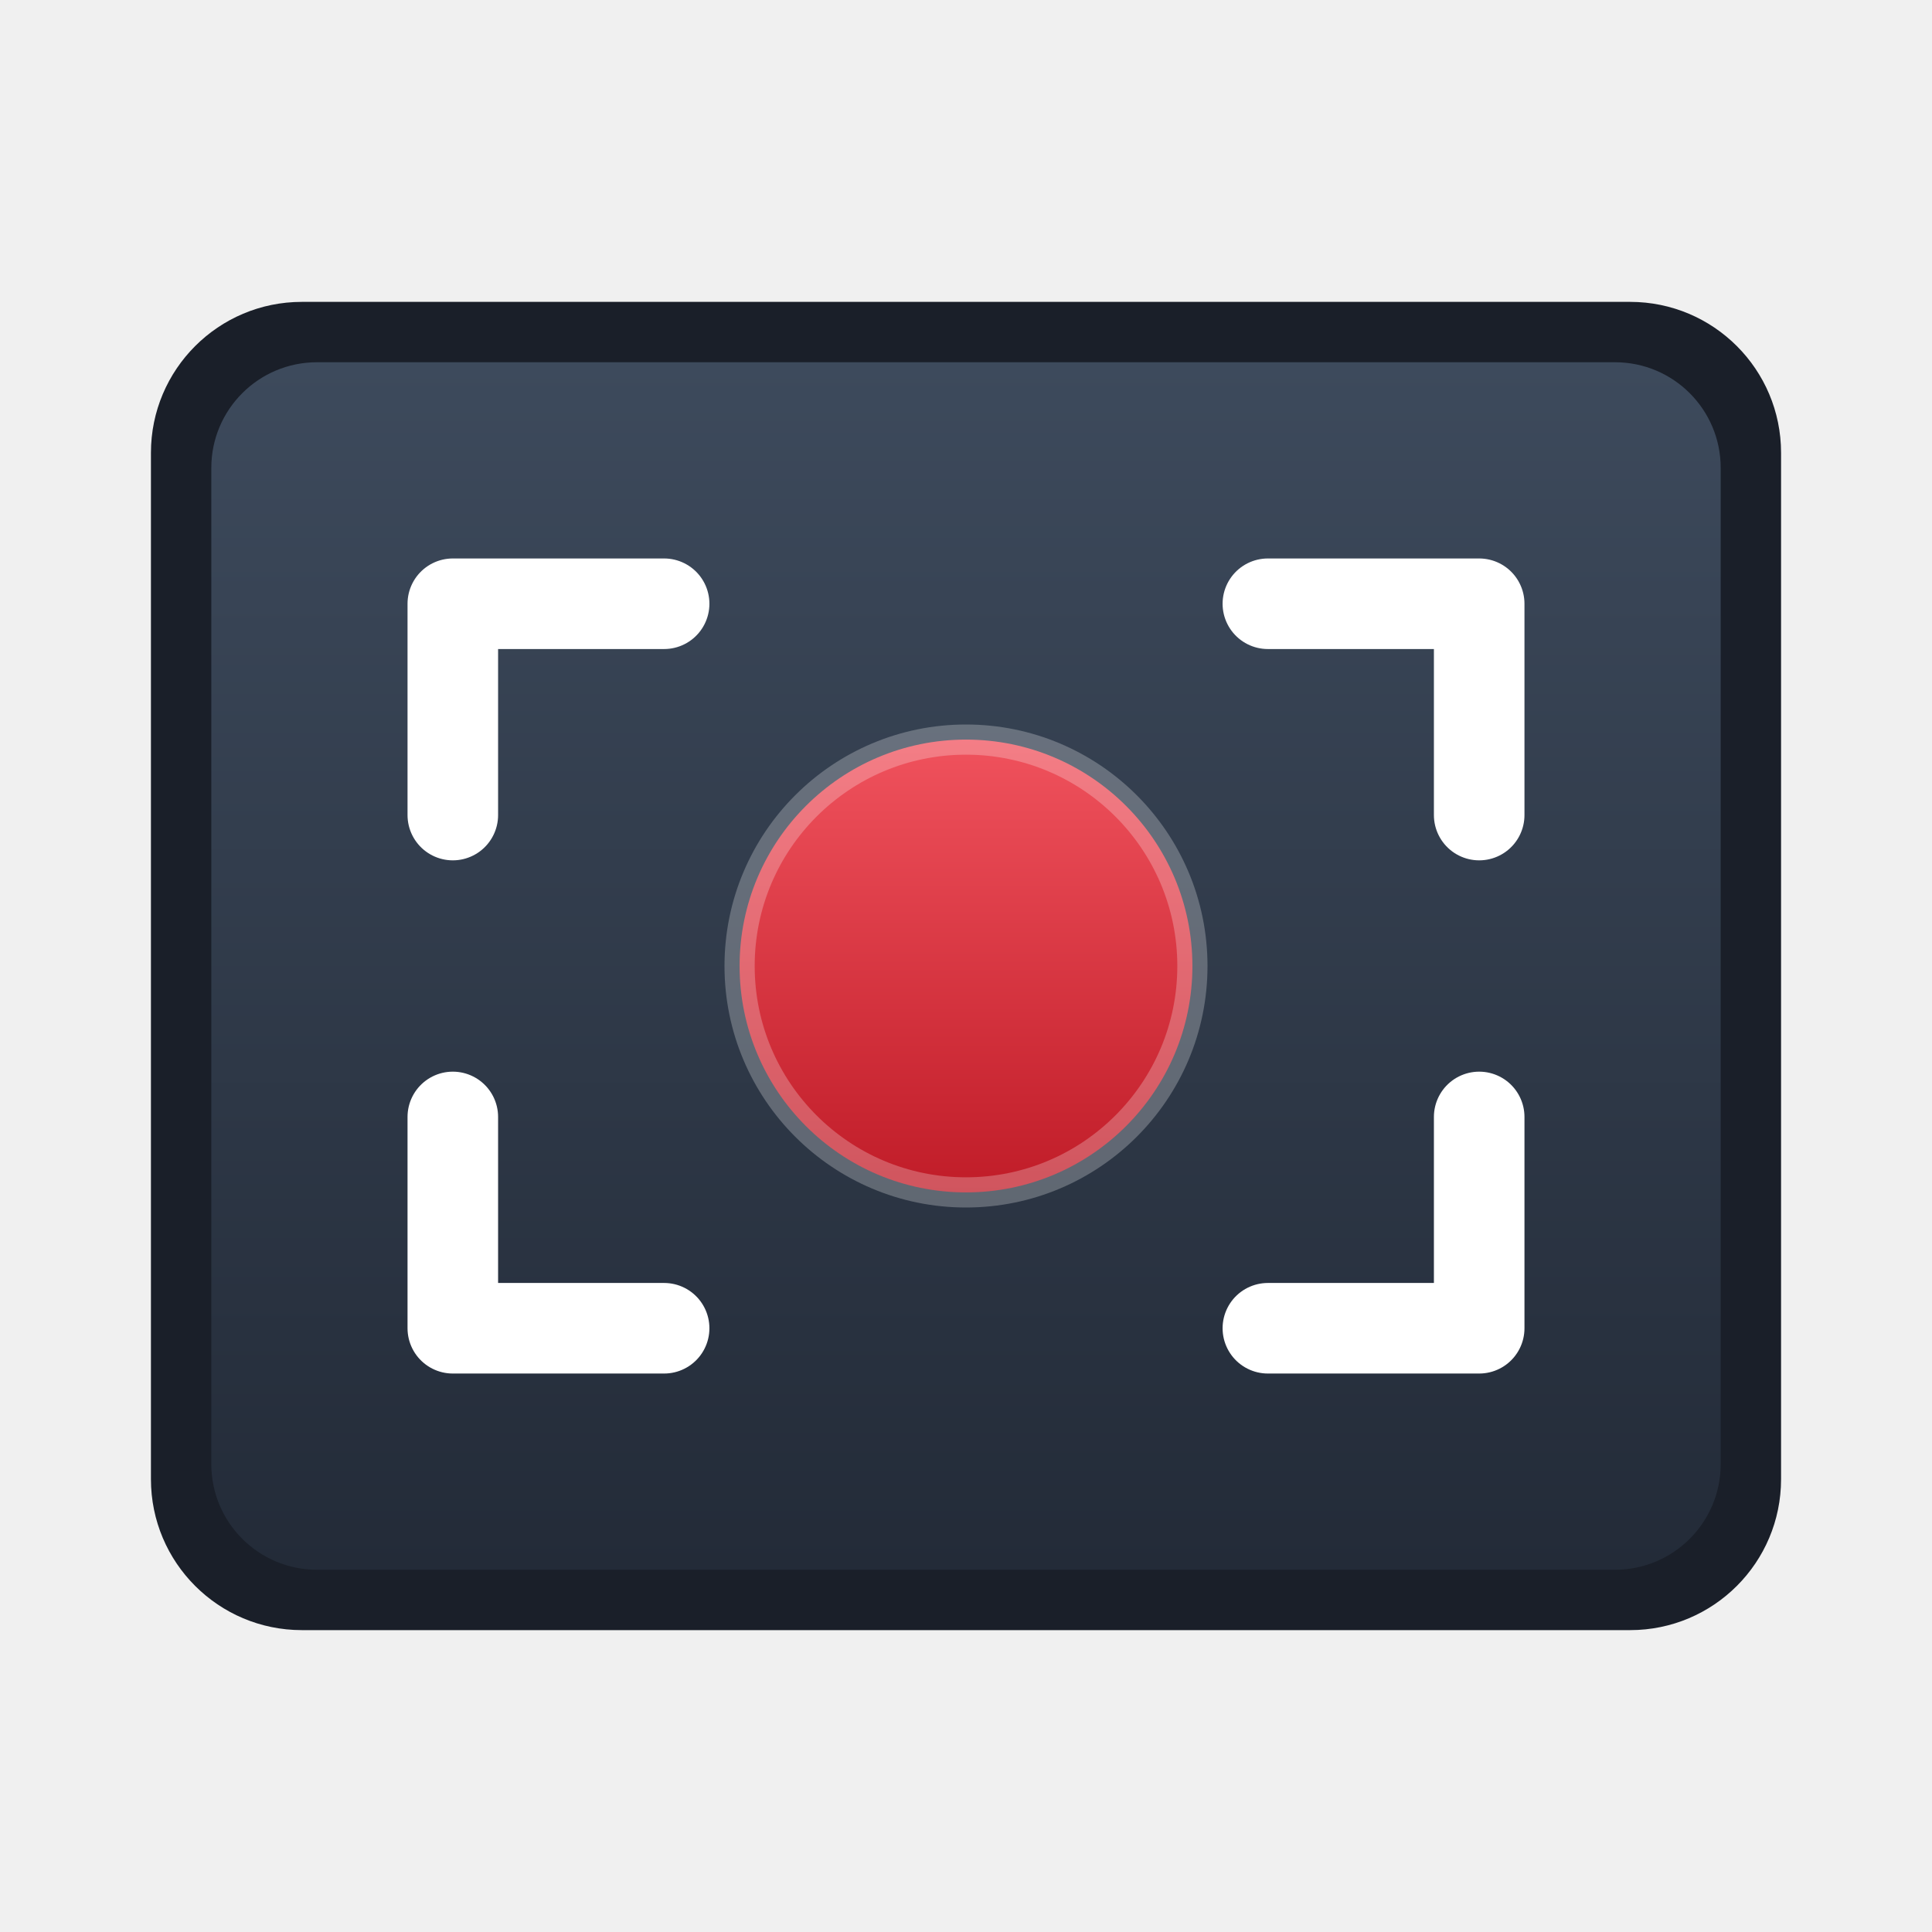
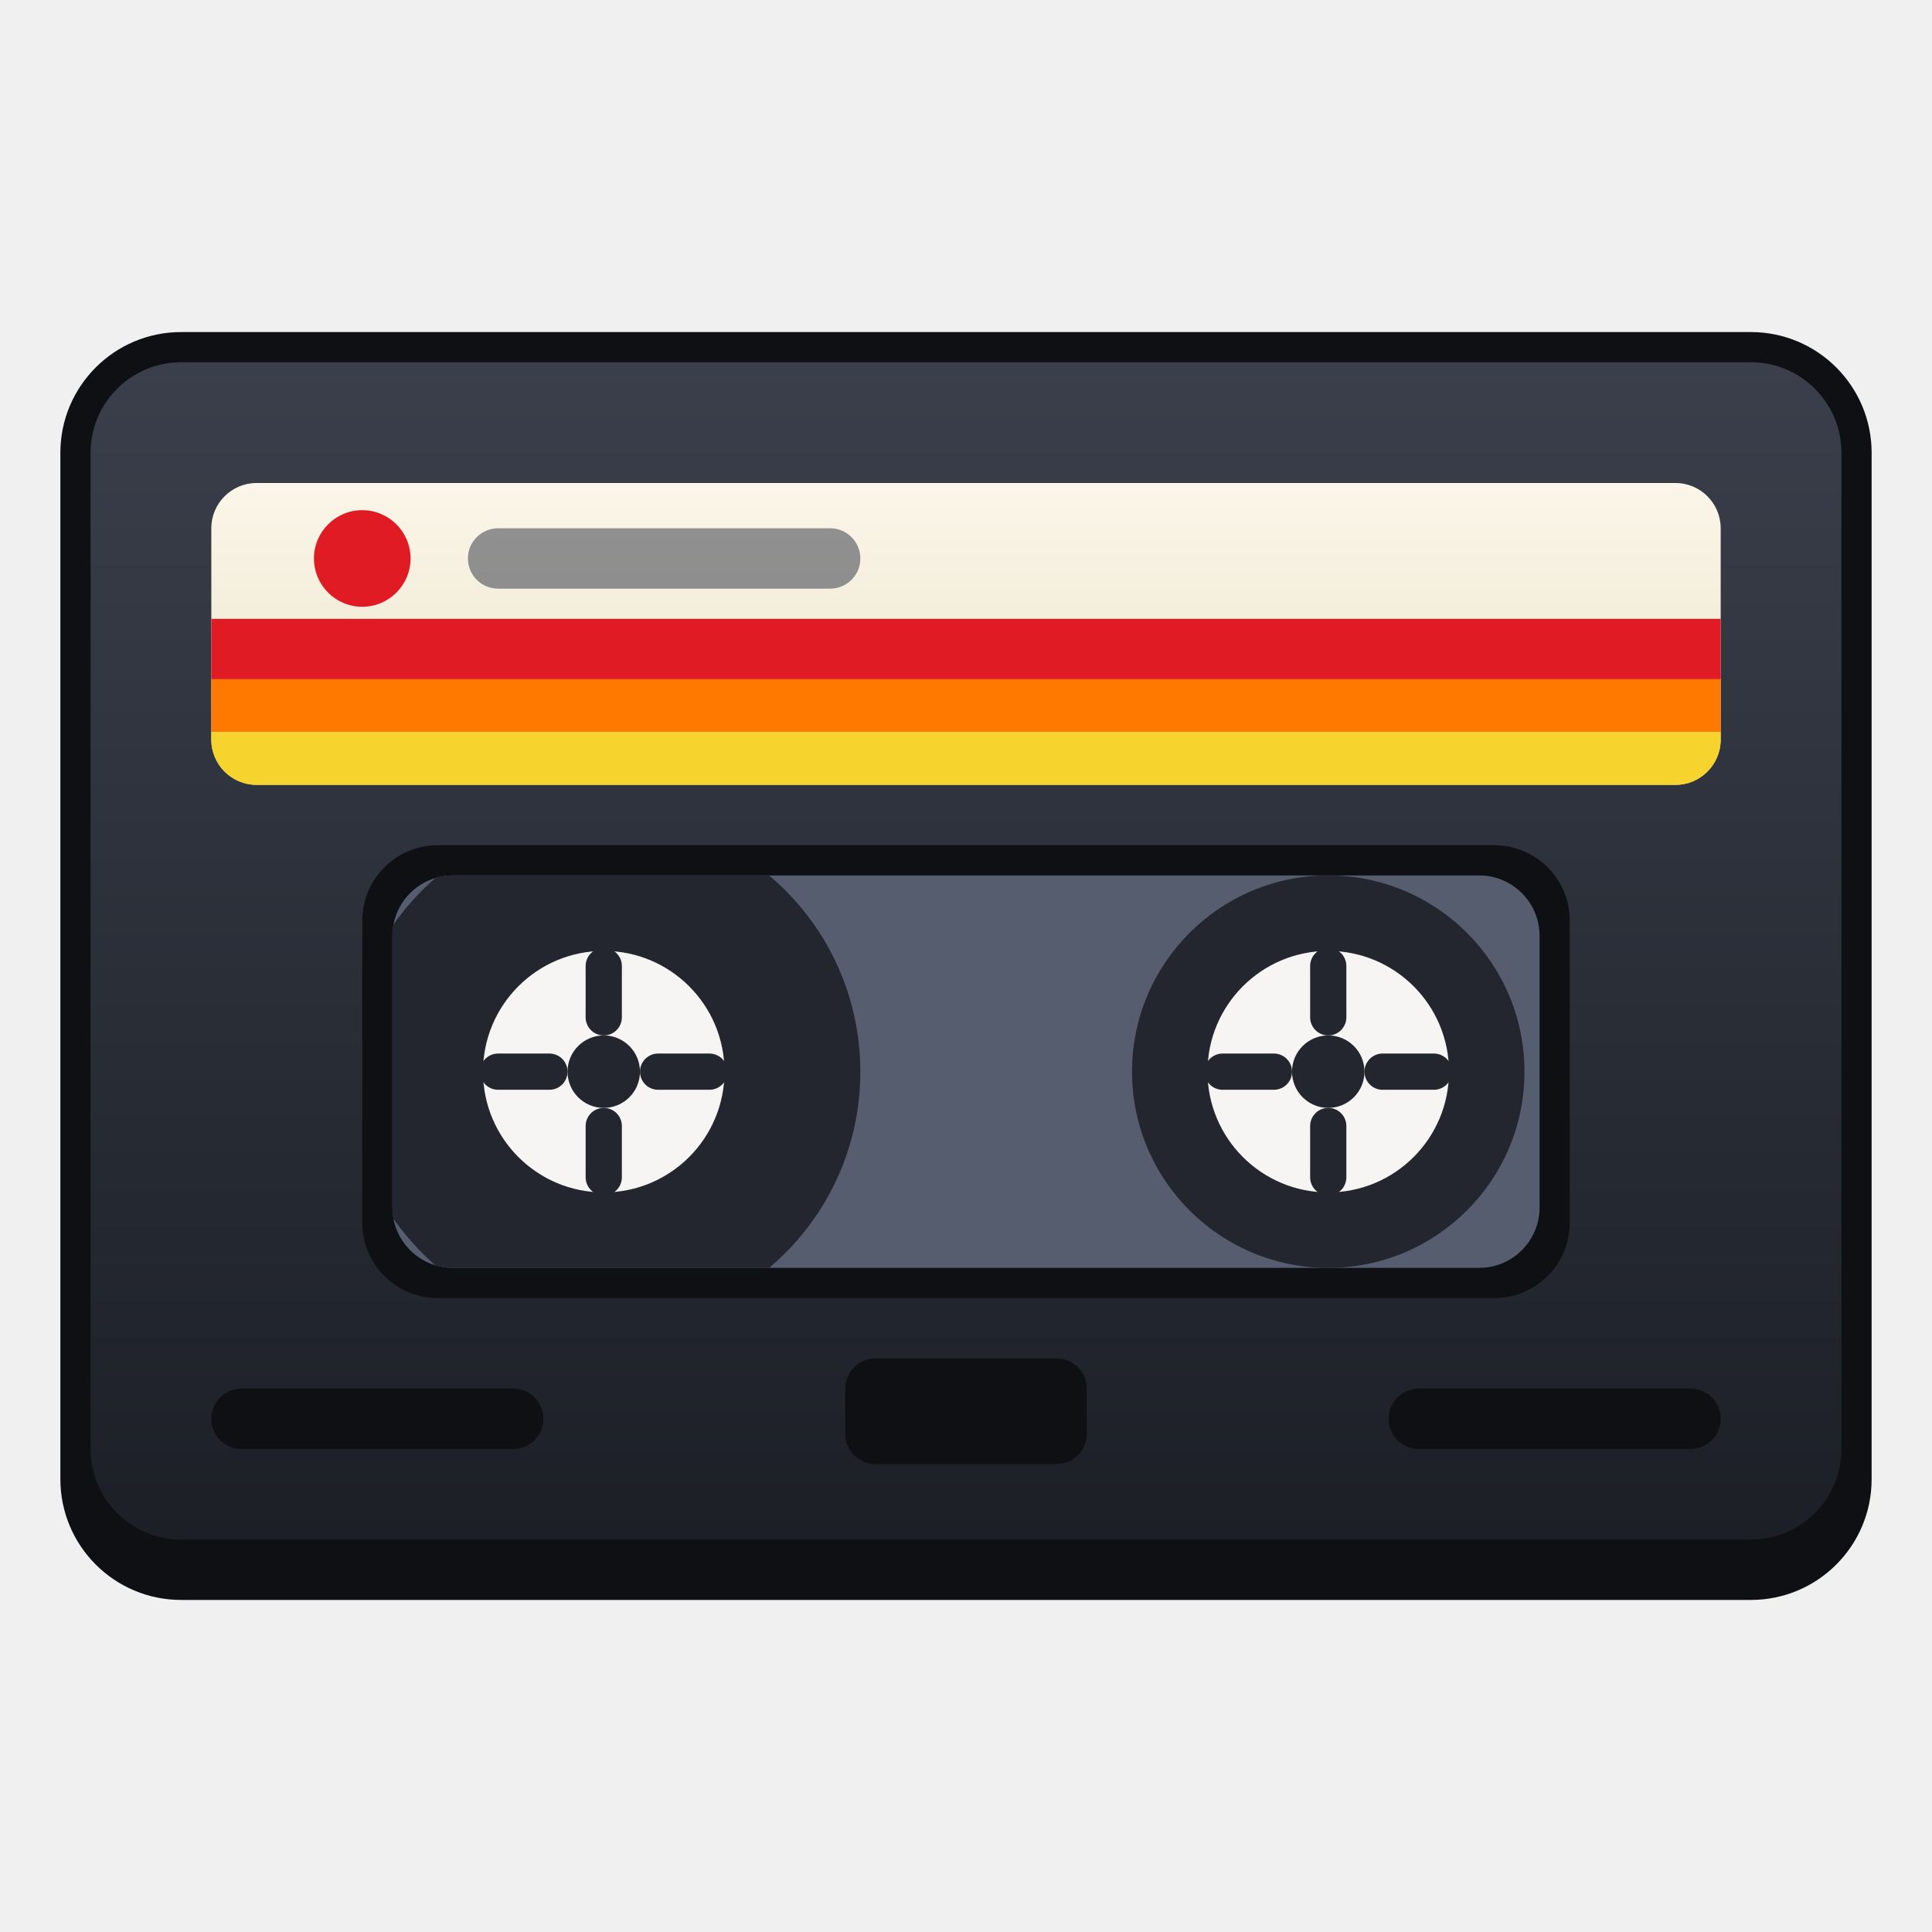
<svg xmlns="http://www.w3.org/2000/svg" width="128" height="128" viewBox="0 0 128 128">
  <defs>
-     <linearGradient id="screen" x1="0" y1="0" x2="0" y2="1">
-       <stop offset="0" stop-color="#3d4a5c" />
-       <stop offset="1" stop-color="#232b38" />
+     <linearGradient id="body" x1="0" y1="0" x2="0" y2="1">
+       <stop offset="0" stop-color="#3a3f4b" />
+       <stop offset="1" stop-color="#1c1f26" />
    </linearGradient>
-     <linearGradient id="dot" x1="0" y1="0" x2="0" y2="1">
-       <stop offset="0" stop-color="#f0525d" />
-       <stop offset="1" stop-color="#c01c28" />
+     <linearGradient id="label" x1="0" y1="0" x2="0" y2="1">
+       <stop offset="0" stop-color="#fbf6e9" />
+       <stop offset="1" stop-color="#ece3cc" />
    </linearGradient>
+     <clipPath id="win">
+       <rect x="26" y="58" width="76" height="26" rx="4" />
+     </clipPath>
+     <clipPath id="lab">
+       <rect x="14" y="32" width="100" height="20" rx="3" />
+     </clipPath>
  </defs>
-   <rect x="10" y="20" width="108" height="88" rx="10" fill="#1a1f29" />
-   <rect x="14" y="24" width="100" height="80" rx="7" fill="url(#screen)" />
-   <g fill="none" stroke="#ffffff" stroke-width="6" stroke-linecap="round" stroke-linejoin="round">
-     <path d="M30 54 V40 H44" />
-     <path d="M84 40 H98 V54" />
-     <path d="M98 74 V88 H84" />
-     <path d="M44 88 H30 V74" />
+   <rect x="4" y="22" width="120" height="84" rx="8" fill="#0e1014" />
+   <rect x="6" y="24" width="116" height="78" rx="6" fill="url(#body)" />
+   <rect x="14" y="32" width="100" height="20" rx="3" fill="url(#label)" />
+   <g clip-path="url(#lab)">
+     <rect x="14" y="41" width="100" height="4" fill="#e01b24" />
+     <rect x="14" y="45" width="100" height="3.5" fill="#ff7800" />
+     <rect x="14" y="48.5" width="100" height="3.5" fill="#f6d32d" />
  </g>
-   <circle cx="64" cy="64" r="15" fill="url(#dot)" />
-   <circle cx="64" cy="64" r="15" fill="none" stroke="#ffffff" stroke-opacity="0.25" stroke-width="2" />
+   <circle cx="24" cy="37" r="3.2" fill="#e01b24" />
+   <rect x="31" y="35" width="26" height="4" rx="2" fill="#3a3f4b" fill-opacity="0.55" />
+   <rect x="24" y="56" width="80" height="30" rx="5" fill="#0e1014" />
+   <rect x="26" y="58" width="76" height="26" rx="4" fill="#565d6e" />
+   <g clip-path="url(#win)">
+     <circle cx="40" cy="71" r="17" fill="#23262e" />
+     <circle cx="88" cy="71" r="13" fill="#23262e" />
+     <circle cx="40" cy="71" r="8" fill="#f6f5f4" />
+     <circle cx="88" cy="71" r="8" fill="#f6f5f4" />
+     <g stroke="#23262e" stroke-width="2.4" stroke-linecap="round">
+       <path d="M40 64v3.4M40 74.6V78M33 71h3.4M43.6 71H47" />
+       <path d="M88 64v3.4M88 74.6V78M81 71h3.4M91.6 71H95" />
+     </g>
+     <circle cx="40" cy="71" r="2.4" fill="#23262e" />
+     <circle cx="88" cy="71" r="2.4" fill="#23262e" />
+   </g>
+   <rect x="14" y="92" width="22" height="4" rx="2" fill="#0e1014" />
+   <rect x="92" y="92" width="22" height="4" rx="2" fill="#0e1014" />
+   <rect x="56" y="90" width="16" height="7" rx="2" fill="#0e1014" />
</svg>
